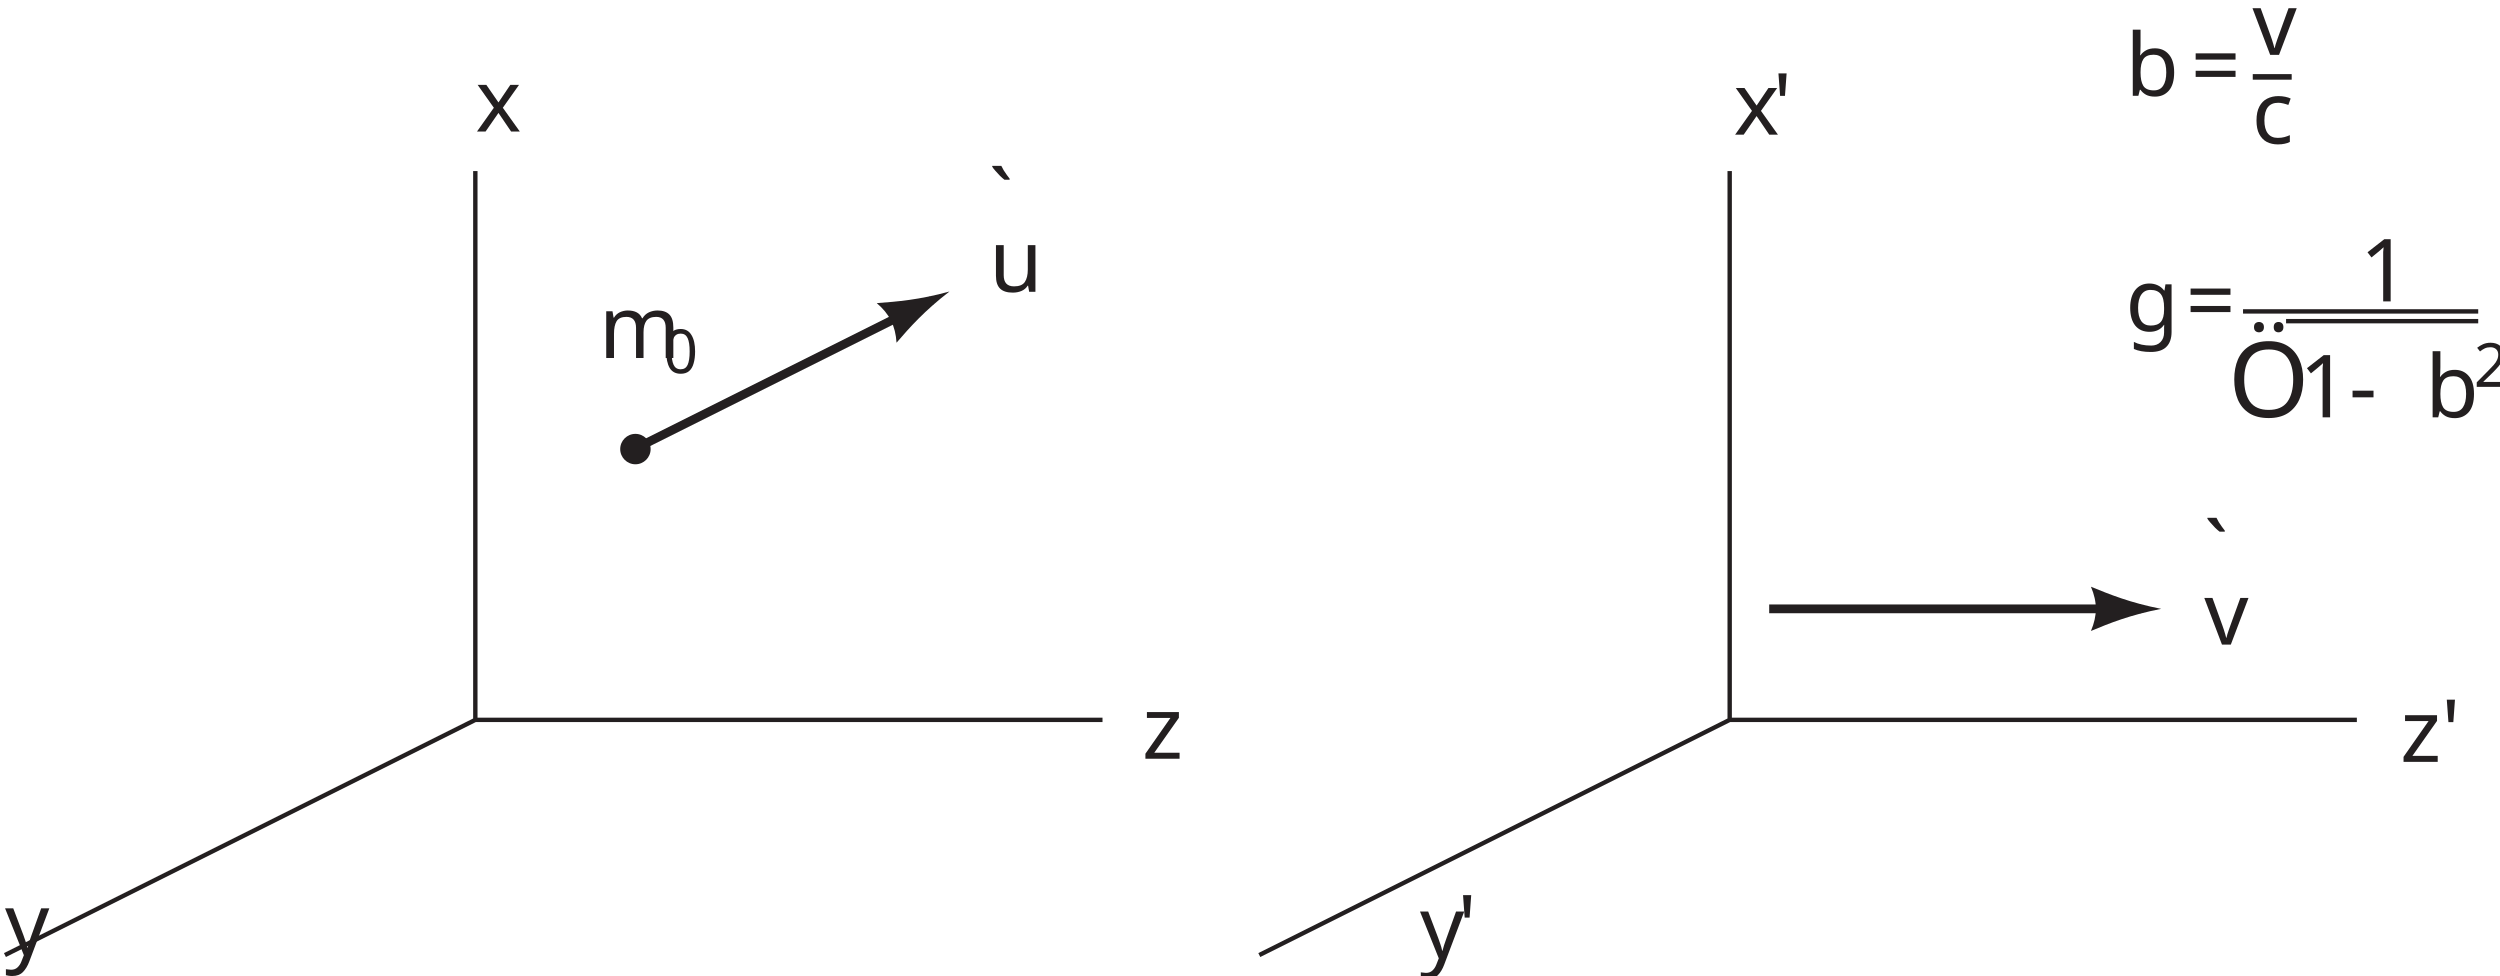
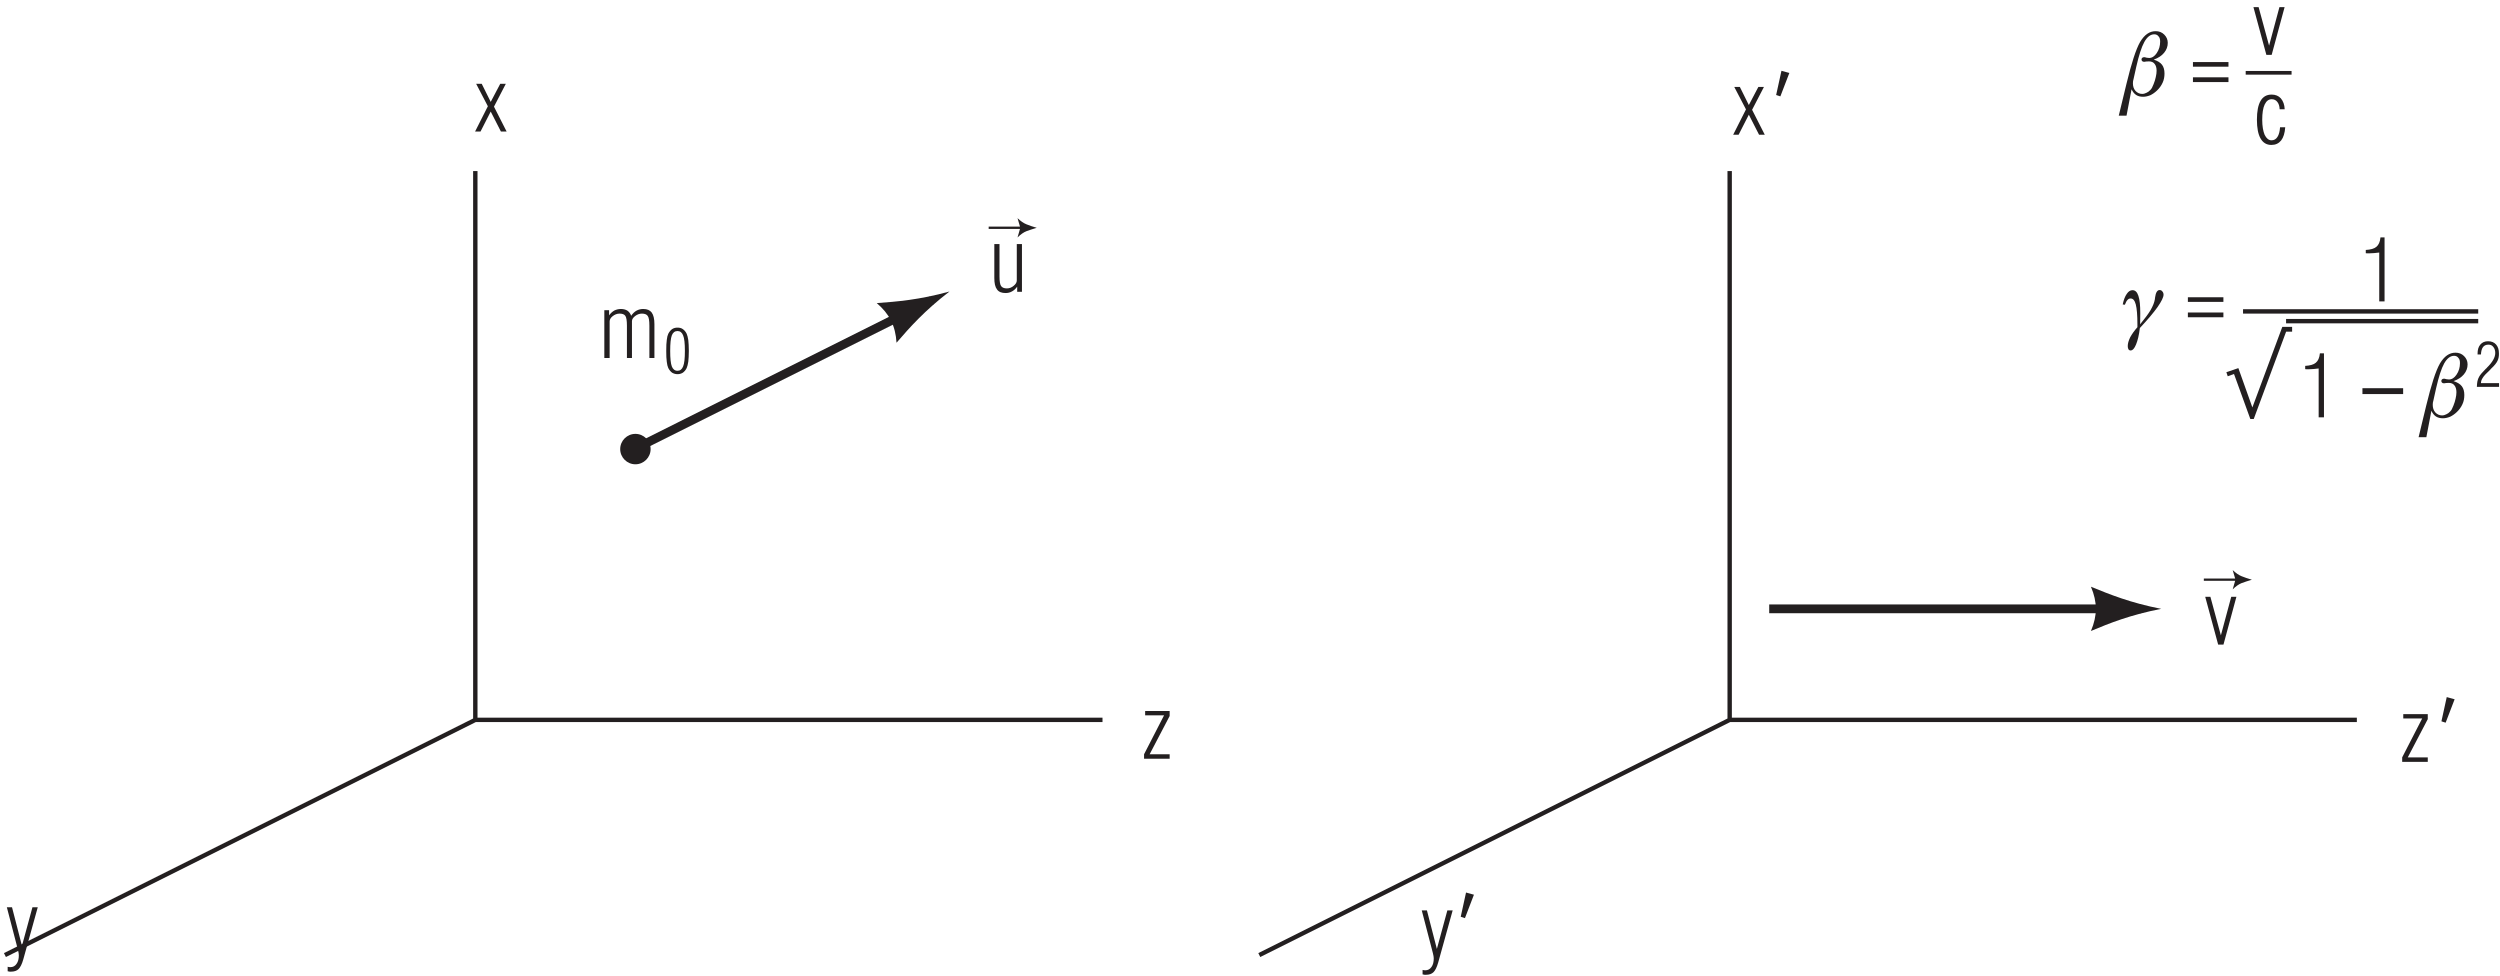
- <svg xmlns="http://www.w3.org/2000/svg" version="1.1" id="svg2" xml:space="preserve" width="382.667" height="149.333" viewBox="0 0 382.667 149.333">
-   <defs id="defs6" />
-   <g id="g8" transform="matrix(1.333333,0,0,-1.333333,0,149.3333)">
-     <g id="g10" transform="scale(0.1)">
-       <path d="m 729.465,621.922 c 9.617,0 17.461,-7.844 17.461,-17.465 0,-9.621 -7.844,-17.461 -17.461,-17.461 -9.621,0 -17.465,7.84 -17.465,17.461 0,9.621 7.844,17.465 17.465,17.465" style="fill:#231f20;fill-opacity:1;fill-rule:evenodd;stroke:none" id="path12" />
-       <path d="m 1265.68,293.602 h -720 m 0,630 v -630 L 5.68,23.602" style="fill:none;stroke:#231f20;stroke-width:5.04;stroke-linecap:butt;stroke-linejoin:miter;stroke-miterlimit:2.613;stroke-dasharray:none;stroke-opacity:1" id="path14" />
-       <path d="m 2705.68,293.602 h -720 m 0,630 v -630 l -540,-270" style="fill:none;stroke:#231f20;stroke-width:5.04;stroke-linecap:butt;stroke-linejoin:miter;stroke-miterlimit:2.613;stroke-dasharray:none;stroke-opacity:1" id="path16" />
-       <g id="g18" transform="scale(10)">
-         <text transform="matrix(1,0,0,-1,54.568,96.8961)" style="font-variant:normal;font-weight:normal;font-size:10px;font-family:Swis721LtCnBT;-inkscape-font-specification:Swis721LtCnBT;writing-mode:lr-tb;fill:#231f20;fill-opacity:1;fill-rule:nonzero;stroke:none" id="text32">
-           <tspan x="0" y="0" id="tspan20">x</tspan>
-           <tspan x="144.432" y="0.36" id="tspan22">x</tspan>
-           <tspan x="148.943" y="0.46" id="tspan24">'</tspan>
-           <tspan x="-54" y="94.536" id="tspan26">y</tspan>
-           <tspan x="76.536" y="72" id="tspan28">z</tspan>
-           <tspan x="220.968 225.317" y="72.36" id="tspan30">z'</tspan>
-         </text>
+ <svg xmlns="http://www.w3.org/2000/svg" xmlns:xlink="http://www.w3.org/1999/xlink" width="287pt" height="112pt" viewBox="0 0 287 112">
+   <defs>
+     <g>
+       <g id="glyph-0-0">
+         <path d="M -0.031 0 L 1.438 -2.906 L 0.094 -5.484 L 0.734 -5.484 L 1.766 -3.406 L 2.859 -5.484 L 3.5 -5.484 L 2.141 -2.859 L 3.594 0 L 2.938 0 L 1.766 -2.297 L 0.594 0 Z M -0.031 0 " />
      </g>
-       <path d="M 2458.01,421.039 H 2031.04" style="fill:none;stroke:#231f20;stroke-width:10.08;stroke-linecap:butt;stroke-linejoin:miter;stroke-miterlimit:2.613;stroke-dasharray:none;stroke-opacity:1" id="path34" />
-       <path d="m 2481.04,421.039 c -35.28,-6.879 -59.22,-16.406 -80.64,-25.402 7.56,17.992 7.51,33.039 0,50.808 21.38,-8.773 45.36,-18.527 80.64,-25.406" style="fill:#231f20;fill-opacity:1;fill-rule:evenodd;stroke:none" id="path36" />
-       <path d="M 1069.4,775.063 730,605.359" style="fill:none;stroke:#231f20;stroke-width:10.08;stroke-linecap:butt;stroke-linejoin:miter;stroke-miterlimit:2.613;stroke-dasharray:none;stroke-opacity:1" id="path38" />
-       <path d="m 1090,785.359 c -28.48,-21.929 -45.63,-41.16 -60.77,-58.785 -1.28,19.477 -8.05,32.914 -22.71,45.442 23.03,1.718 48.85,3.722 83.48,13.343" style="fill:#231f20;fill-opacity:1;fill-rule:evenodd;stroke:none" id="path40" />
-       <g id="g42" transform="scale(10)">
-         <text transform="matrix(1,0,0,-1,68.752,70.9039)" style="font-variant:normal;font-weight:normal;font-size:10px;font-family:Swis721LtCnBT;-inkscape-font-specification:Swis721LtCnBT;writing-mode:lr-tb;fill:#231f20;fill-opacity:1;fill-rule:nonzero;stroke:none" id="text46">
-           <tspan x="0" y="0" id="tspan44">m</tspan>
-         </text>
-         <text transform="matrix(1,0,0,-1,76.14106,69.15429)" style="font-variant:normal;font-weight:normal;font-size:7px;font-family:Swis721LtCnBT;-inkscape-font-specification:Swis721LtCnBT;writing-mode:lr-tb;fill:#231f20;fill-opacity:1;fill-rule:nonzero;stroke:none" id="text50">
-           <tspan x="0" y="0" id="tspan48">0</tspan>
-         </text>
-         <text transform="matrix(1,0,0,-1,113.5391,78.49999)" style="font-variant:normal;font-weight:normal;font-size:10px;font-family:Swis721LtCnBT;-inkscape-font-specification:Swis721LtCnBT;writing-mode:lr-tb;fill:#231f20;fill-opacity:1;fill-rule:nonzero;stroke:none" id="text56">
-           <tspan x="0" y="0" id="tspan52">u</tspan>
-           <tspan x="-0.039" y="-6.8" id="tspan54">`</tspan>
-         </text>
-         <text transform="matrix(1,0,0,-1,244,101)" style="font-variant:normal;font-weight:normal;font-size:10px;font-family:SymbolPropBT;-inkscape-font-specification:SymbolPropBT;writing-mode:lr-tb;fill:#231f20;fill-opacity:1;fill-rule:nonzero;stroke:none" id="text60">
-           <tspan x="0" y="0" id="tspan58">b</tspan>
-         </text>
-         <text transform="matrix(1,0,0,-1,251.4996,101)" style="font-variant:normal;font-weight:normal;font-size:10px;font-family:Swis721LtCnBT;-inkscape-font-specification:Swis721LtCnBT;writing-mode:lr-tb;fill:#231f20;fill-opacity:1;fill-rule:nonzero;stroke:none" id="text70">
-           <tspan x="0" y="0" id="tspan62">=</tspan>
-           <tspan x="7.085" y="-4.7" id="tspan64">v</tspan>
-           <tspan x="7.134" y="-3.4" id="tspan66">_</tspan>
-           <tspan x="7" y="5.483" id="tspan68">c</tspan>
-         </text>
-         <text transform="matrix(1,0,0,-1,244,73.99999)" style="font-variant:normal;font-weight:normal;font-size:10px;font-family:SymbolPropBT;-inkscape-font-specification:SymbolPropBT;writing-mode:lr-tb;fill:#231f20;fill-opacity:1;fill-rule:nonzero;stroke:none" id="text76">
-           <tspan x="0" y="0" id="tspan72">g</tspan>
-           <tspan x="34.42" y="9.909" id="tspan74">b</tspan>
-         </text>
-         <text transform="matrix(1,0,0,-1,250.9179,73.99999)" style="font-variant:normal;font-weight:normal;font-size:10px;font-family:Swis721LtCnBT;-inkscape-font-specification:Swis721LtCnBT;writing-mode:lr-tb;fill:#231f20;fill-opacity:1;fill-rule:nonzero;stroke:none" id="text84">
-           <tspan x="0" y="0" id="tspan78">=</tspan>
-           <tspan x="19.985" y="-3.4" id="tspan80">1</tspan>
-           <tspan x="13.03 17.7 20.04" y="9.909" id="tspan82">1-</tspan>
-         </text>
-         <text transform="matrix(1,0,0,-1,255.7597,64.13123)" style="font-variant:normal;font-weight:normal;font-size:12px;font-family:Swis721LtCnBT;-inkscape-font-specification:Swis721LtCnBT;writing-mode:lr-tb;fill:#231f20;fill-opacity:1;fill-rule:nonzero;stroke:none" id="text88">
-           <tspan x="0" y="0" id="tspan86">Ö</tspan>
-         </text>
-         <text transform="matrix(1,0,0,-1,283.9863,67.591)" style="font-variant:normal;font-weight:normal;font-size:7px;font-family:Swis721LtCnBT;-inkscape-font-specification:Swis721LtCnBT;writing-mode:lr-tb;fill:#231f20;fill-opacity:1;fill-rule:nonzero;stroke:none" id="text92">
-           <tspan x="0" y="0" id="tspan90">2</tspan>
-         </text>
-         <text transform="matrix(1,0,0,-1,253.0511,38)" style="font-variant:normal;font-weight:normal;font-size:10px;font-family:Swis721LtCnBT;-inkscape-font-specification:Swis721LtCnBT;writing-mode:lr-tb;fill:#231f20;fill-opacity:1;fill-rule:nonzero;stroke:none" id="text102">
-           <tspan x="0" y="0" id="tspan94">v</tspan>
-           <tspan x="-0.051" y="-6.9" id="tspan96">`</tspan>
-           <tspan x="-90.051" y="36" id="tspan98">y</tspan>
-           <tspan x="-85.75" y="35.9" id="tspan100">'</tspan>
-         </text>
+       <g id="glyph-0-1">
+         <path d="M 0.391 -4.656 L 1 -7.438 L 1.906 -7.188 L 0.875 -4.5 Z M 0.391 -4.656 " />
      </g>
-       <path d="M 2624.41,751.309 H 2845" style="fill:none;stroke:#231f20;stroke-width:5.04;stroke-linecap:butt;stroke-linejoin:miter;stroke-miterlimit:2.613;stroke-dasharray:none;stroke-opacity:1" id="path104" />
-       <path d="m 2575,762.5 h 270" style="fill:none;stroke:#231f20;stroke-width:5.04;stroke-linecap:butt;stroke-linejoin:miter;stroke-miterlimit:2.613;stroke-dasharray:none;stroke-opacity:1" id="path106" />
+       <g id="glyph-0-2">
+         <path d="M 2.109 0.484 C 1.953 1.047 1.766 1.406 1.562 1.609 C 1.359 1.812 1.062 1.906 0.688 1.906 C 0.641 1.906 0.594 1.906 0.547 1.906 C 0.484 1.891 0.406 1.875 0.312 1.859 L 0.312 1.344 C 0.359 1.359 0.406 1.375 0.453 1.375 C 0.516 1.391 0.562 1.391 0.609 1.391 C 0.922 1.391 1.156 1.266 1.328 1.016 C 1.516 0.766 1.594 0.438 1.594 0.016 C 1.594 -0.125 1.562 -0.312 1.5 -0.562 C 1.5 -0.594 1.484 -0.609 1.484 -0.625 L 0.219 -5.484 L 0.812 -5.484 L 1.953 -1.062 L 3.156 -5.484 L 3.766 -5.484 Z M 2.109 0.484 " />
+       </g>
+       <g id="glyph-0-3">
+         <path d="M 0.234 0 L 0.234 -0.516 L 2.531 -4.984 L 0.359 -4.984 L 0.359 -5.484 L 3.172 -5.484 L 3.172 -4.906 L 0.875 -0.516 L 3.172 -0.516 L 3.172 0 Z M 0.234 0 " />
+       </g>
+       <g id="glyph-0-4">
+         <path d="M 0.625 0 L 0.625 -5.484 L 1.172 -5.484 L 1.172 -4.891 C 1.344 -5.141 1.562 -5.328 1.781 -5.453 C 2.016 -5.562 2.25 -5.625 2.531 -5.625 C 2.812 -5.625 3.062 -5.562 3.266 -5.438 C 3.469 -5.297 3.625 -5.094 3.703 -4.844 C 3.891 -5.109 4.094 -5.312 4.328 -5.438 C 4.562 -5.562 4.812 -5.625 5.094 -5.625 C 5.547 -5.625 5.859 -5.484 6.062 -5.219 C 6.266 -4.938 6.375 -4.5 6.375 -3.891 L 6.375 0 L 5.797 0 L 5.797 -3.703 C 5.797 -4.297 5.734 -4.672 5.594 -4.844 C 5.484 -5 5.266 -5.094 4.938 -5.094 C 4.656 -5.094 4.406 -5 4.156 -4.812 C 3.922 -4.625 3.797 -4.438 3.797 -4.234 L 3.797 0 L 3.219 0 L 3.219 -3.703 C 3.219 -4.297 3.156 -4.672 3.031 -4.844 C 2.906 -5.016 2.688 -5.094 2.375 -5.094 C 2.078 -5.094 1.812 -4.984 1.578 -4.797 C 1.344 -4.609 1.234 -4.406 1.234 -4.203 L 1.234 0 Z M 0.625 0 " />
+       </g>
+       <g id="glyph-0-5">
+         <path d="M 1.203 -5.484 L 1.203 -1.781 C 1.203 -1.203 1.266 -0.828 1.391 -0.656 C 1.516 -0.484 1.734 -0.391 2.047 -0.391 C 2.328 -0.391 2.594 -0.484 2.828 -0.688 C 3.062 -0.875 3.188 -1.078 3.188 -1.297 L 3.188 -5.484 L 3.781 -5.484 L 3.781 0 L 3.234 0 L 3.234 -0.594 C 3.062 -0.344 2.844 -0.156 2.641 -0.047 C 2.422 0.078 2.172 0.141 1.906 0.141 C 1.453 0.141 1.125 0.016 0.922 -0.266 C 0.703 -0.547 0.609 -0.984 0.609 -1.594 L 0.609 -5.484 Z M 1.203 -5.484 " />
+       </g>
+       <g id="glyph-0-6">
+         <path d="M 5.516 -0.547 C 5.047 -0.406 4.656 -0.281 4.328 -0.156 C 4.016 -0.031 3.672 0.203 3.312 0.562 L 3.594 -0.422 L 0 -0.422 L 0 -0.688 L 3.594 -0.688 L 3.312 -1.656 C 3.672 -1.312 4.016 -1.078 4.328 -0.953 C 4.656 -0.812 5.047 -0.688 5.516 -0.547 Z M 5.516 -0.547 " />
+       </g>
+       <g id="glyph-0-7">
+         <path d="M 0.25 -3.875 L 4.328 -3.875 L 4.328 -3.344 L 0.25 -3.344 Z M 0.25 -1.578 L 0.25 -2.125 L 4.328 -2.125 L 4.328 -1.578 Z M 0.25 -1.578 " />
+       </g>
+       <g id="glyph-0-8">
+         <path d="M 1.594 0 L 0.109 -5.484 L 0.703 -5.484 L 1.906 -1.062 L 3.094 -5.484 L 3.688 -5.484 L 2.203 0 Z M 1.594 0 " />
+       </g>
+       <g id="glyph-0-9">
+         <path d="M -0.828 0.969 L -0.828 0.547 L 4.438 0.547 L 4.438 0.969 Z M -0.828 0.969 " />
+       </g>
+       <g id="glyph-0-10">
+         <path d="M 3.844 -1.875 C 3.797 -1.203 3.641 -0.703 3.375 -0.359 C 3.094 -0.016 2.734 0.156 2.25 0.156 C 1.703 0.156 1.297 -0.094 1.016 -0.578 C 0.734 -1.062 0.594 -1.797 0.594 -2.734 C 0.594 -3.703 0.734 -4.422 1.016 -4.906 C 1.297 -5.391 1.719 -5.625 2.281 -5.625 C 2.719 -5.625 3.078 -5.484 3.344 -5.188 C 3.609 -4.875 3.766 -4.453 3.781 -3.938 L 3.203 -3.938 C 3.188 -4.297 3.109 -4.562 2.938 -4.781 C 2.781 -4.984 2.562 -5.094 2.297 -5.094 C 1.953 -5.094 1.688 -4.906 1.484 -4.484 C 1.297 -4.094 1.203 -3.5 1.203 -2.734 C 1.203 -1.984 1.312 -1.406 1.484 -1 C 1.688 -0.594 1.938 -0.375 2.281 -0.375 C 2.562 -0.375 2.797 -0.516 2.953 -0.766 C 3.125 -1.031 3.219 -1.406 3.25 -1.875 Z M 3.844 -1.875 " />
+       </g>
+       <g id="glyph-0-11">
+         <path d="M 2.234 0 L 2.234 -5.609 C 2.047 -5.578 1.859 -5.562 1.672 -5.547 C 1.484 -5.531 1.281 -5.516 1.078 -5.516 C 0.969 -5.516 0.891 -5.516 0.844 -5.516 C 0.781 -5.516 0.734 -5.531 0.688 -5.531 L 0.688 -5.906 C 1.234 -5.938 1.656 -6.047 1.906 -6.266 C 2.172 -6.484 2.328 -6.844 2.375 -7.344 L 2.844 -7.344 L 2.844 0 Z M 2.234 0 " />
+       </g>
+       <g id="glyph-0-12">
+ </g>
+       <g id="glyph-0-13">
+         <path d="M 4.922 -3.344 L 4.922 -2.672 C 4.141 -2.672 3.359 -2.672 2.578 -2.672 C 1.797 -2.672 1.031 -2.672 0.25 -2.672 L 0.25 -3.344 C 1.031 -3.344 1.797 -3.344 2.578 -3.344 C 3.359 -3.344 4.141 -3.344 4.922 -3.344 Z M 4.922 -3.344 " />
+       </g>
+       <g id="glyph-1-0">
+         <path d="M 0.797 -2.562 C 0.797 -1.703 0.859 -1.109 0.984 -0.781 C 1.109 -0.453 1.328 -0.281 1.641 -0.281 C 1.938 -0.281 2.156 -0.453 2.281 -0.781 C 2.422 -1.109 2.484 -1.703 2.484 -2.562 C 2.484 -3.422 2.422 -4.016 2.281 -4.344 C 2.156 -4.672 1.938 -4.844 1.641 -4.844 C 1.328 -4.844 1.109 -4.672 0.984 -4.344 C 0.859 -4.016 0.797 -3.422 0.797 -2.562 Z M 0.344 -2.562 C 0.344 -3.094 0.359 -3.516 0.406 -3.828 C 0.438 -4.125 0.5 -4.375 0.578 -4.531 C 0.703 -4.766 0.844 -4.938 1.016 -5.062 C 1.203 -5.188 1.406 -5.234 1.641 -5.234 C 1.875 -5.234 2.078 -5.188 2.25 -5.062 C 2.422 -4.938 2.578 -4.766 2.688 -4.531 C 2.766 -4.359 2.828 -4.109 2.875 -3.797 C 2.906 -3.484 2.938 -3.078 2.938 -2.562 C 2.938 -2.047 2.906 -1.641 2.875 -1.328 C 2.828 -1.016 2.766 -0.766 2.688 -0.594 C 2.578 -0.359 2.422 -0.188 2.25 -0.062 C 2.078 0.047 1.875 0.109 1.641 0.109 C 1.406 0.109 1.203 0.047 1.016 -0.062 C 0.844 -0.188 0.703 -0.359 0.578 -0.594 C 0.5 -0.766 0.438 -1 0.406 -1.312 C 0.359 -1.609 0.344 -2.031 0.344 -2.562 Z M 0.344 -2.562 " />
+       </g>
+       <g id="glyph-1-1">
+         <path d="M 0.359 0 C 0.359 -0.234 0.391 -0.453 0.422 -0.641 C 0.469 -0.844 0.531 -1.016 0.625 -1.172 C 0.734 -1.375 1 -1.688 1.391 -2.078 L 1.484 -2.156 L 1.516 -2.203 C 2.156 -2.828 2.469 -3.391 2.469 -3.891 C 2.469 -4.172 2.391 -4.406 2.25 -4.578 C 2.109 -4.766 1.922 -4.844 1.688 -4.844 C 1.406 -4.844 1.203 -4.75 1.062 -4.562 C 0.922 -4.375 0.844 -4.094 0.828 -3.719 L 0.438 -3.719 L 0.438 -3.797 C 0.438 -4.234 0.531 -4.594 0.75 -4.844 C 0.969 -5.109 1.266 -5.234 1.641 -5.234 C 2.031 -5.234 2.344 -5.109 2.562 -4.859 C 2.781 -4.609 2.891 -4.281 2.891 -3.844 C 2.891 -3.688 2.891 -3.547 2.859 -3.391 C 2.828 -3.25 2.797 -3.125 2.734 -3 C 2.625 -2.75 2.375 -2.438 2 -2.094 C 1.953 -2.031 1.891 -1.984 1.875 -1.953 C 1.438 -1.547 1.156 -1.25 1.031 -1.031 C 0.891 -0.828 0.828 -0.625 0.828 -0.422 L 2.906 -0.422 L 2.906 0 Z M 0.359 0 " />
+       </g>
+       <g id="glyph-2-0">
+         <path d="M 1.25 -3.359 L 0.938 -1.953 C 0.906 -1.859 0.891 -1.766 0.875 -1.688 C 0.859 -1.594 0.859 -1.516 0.859 -1.438 C 0.859 -1.078 0.953 -0.797 1.156 -0.562 C 1.359 -0.344 1.625 -0.219 1.922 -0.219 C 2.094 -0.219 2.25 -0.266 2.406 -0.344 C 2.562 -0.406 2.719 -0.516 2.859 -0.672 C 2.922 -0.734 2.984 -0.812 3.047 -0.922 C 3.094 -1.016 3.156 -1.156 3.234 -1.344 C 3.344 -1.625 3.438 -1.906 3.484 -2.156 C 3.547 -2.422 3.578 -2.656 3.578 -2.875 C 3.578 -3.219 3.5 -3.484 3.344 -3.672 C 3.203 -3.859 2.984 -3.953 2.703 -3.953 C 2.609 -3.953 2.5 -3.938 2.375 -3.938 C 2.25 -3.906 2.156 -3.906 2.125 -3.906 C 2.047 -3.906 1.969 -3.938 1.922 -3.984 C 1.875 -4.031 1.844 -4.094 1.844 -4.172 C 1.844 -4.25 1.875 -4.312 1.922 -4.359 C 1.984 -4.406 2.062 -4.438 2.156 -4.438 C 2.219 -4.438 2.312 -4.406 2.438 -4.375 C 2.562 -4.359 2.656 -4.344 2.719 -4.344 C 3.047 -4.344 3.344 -4.531 3.594 -4.906 C 3.859 -5.297 3.984 -5.734 3.984 -6.219 C 3.984 -6.484 3.938 -6.688 3.797 -6.828 C 3.688 -6.984 3.516 -7.062 3.312 -7.062 C 2.875 -7.062 2.5 -6.766 2.172 -6.188 C 1.844 -5.594 1.547 -4.656 1.25 -3.359 Z M 0.109 -1.344 C 0.688 -3.734 1.203 -5.344 1.688 -6.188 C 2.188 -7.016 2.766 -7.422 3.469 -7.422 C 3.859 -7.422 4.188 -7.297 4.453 -7.031 C 4.719 -6.766 4.859 -6.453 4.859 -6.078 C 4.859 -5.656 4.719 -5.281 4.438 -4.938 C 4.156 -4.594 3.766 -4.344 3.25 -4.156 C 3.688 -4.016 4.016 -3.812 4.203 -3.562 C 4.391 -3.312 4.484 -2.984 4.484 -2.562 C 4.484 -2.188 4.422 -1.828 4.266 -1.5 C 4.109 -1.156 3.891 -0.859 3.609 -0.594 C 3.359 -0.359 3.109 -0.188 2.844 -0.062 C 2.562 0.047 2.297 0.109 2.031 0.109 C 1.719 0.109 1.453 0.047 1.234 -0.094 C 1.016 -0.234 0.844 -0.453 0.703 -0.75 L 0.125 2.281 L -0.766 2.281 Z M 0.109 -1.344 " />
+       </g>
+       <g id="glyph-2-1">
+         <path d="M 1.672 -0.75 C 2.203 -1.406 2.625 -1.953 2.891 -2.406 C 3.156 -2.875 3.312 -3.266 3.375 -3.625 C 3.375 -3.688 3.391 -3.766 3.406 -3.875 C 3.484 -4.422 3.656 -4.703 3.922 -4.703 C 4.047 -4.703 4.156 -4.656 4.234 -4.547 C 4.328 -4.453 4.375 -4.312 4.375 -4.172 C 4.375 -3.875 4.141 -3.406 3.688 -2.75 C 3.234 -2.109 2.562 -1.312 1.656 -0.344 C 1.562 0.469 1.406 1.094 1.219 1.547 C 1.031 2.016 0.812 2.234 0.594 2.234 C 0.484 2.234 0.406 2.188 0.344 2.094 C 0.297 2.016 0.266 1.891 0.266 1.734 C 0.266 1.438 0.359 1.109 0.547 0.719 C 0.75 0.344 1.031 -0.047 1.375 -0.438 L 1.375 -0.734 C 1.375 -1.812 1.312 -2.578 1.188 -3.047 C 1.062 -3.516 0.875 -3.734 0.594 -3.734 C 0.453 -3.734 0.344 -3.688 0.234 -3.562 C 0.125 -3.453 0.031 -3.266 -0.062 -3.016 L -0.312 -3.047 C -0.203 -3.578 -0.047 -3.984 0.156 -4.266 C 0.344 -4.547 0.562 -4.688 0.812 -4.688 C 1.125 -4.688 1.344 -4.469 1.484 -4.047 C 1.641 -3.594 1.703 -2.938 1.703 -2.016 C 1.703 -1.766 1.703 -1.344 1.688 -0.812 Z M 1.672 -0.75 " />
+       </g>
+       <g id="glyph-3-0">
+         <path d="M 7.375 -9.797 L 6.688 -9.797 L 2.969 0.234 L 2.578 0.234 L 0.703 -4.938 L -0.016 -4.672 L -0.172 -5.141 L 1.203 -5.609 L 2.812 -1.094 L 6.25 -10.344 L 7.375 -10.344 Z M 7.375 -9.797 " />
+       </g>
    </g>
+   </defs>
+   <path fill-rule="evenodd" fill="rgb(13.73%, 12.16%, 12.549%)" fill-opacity="1" d="M 72.945 49.809 C 73.906 49.809 74.691 50.594 74.691 51.555 C 74.691 52.516 73.906 53.301 72.945 53.301 C 71.984 53.301 71.199 52.516 71.199 51.555 C 71.199 50.594 71.984 49.809 72.945 49.809 " />
+   <path fill="none" stroke-width="5.04" stroke-linecap="butt" stroke-linejoin="miter" stroke="rgb(13.73%, 12.16%, 12.549%)" stroke-opacity="1" stroke-miterlimit="2.613" d="M 1265.664 293.594 L 545.664 293.594 M 545.664 923.594 L 545.664 293.594 L 5.664 23.594 " transform="matrix(0.1, 0, 0, -0.1, 0, 112)" />
+   <path fill="none" stroke-width="5.04" stroke-linecap="butt" stroke-linejoin="miter" stroke="rgb(13.73%, 12.16%, 12.549%)" stroke-opacity="1" stroke-miterlimit="2.613" d="M 2705.664 293.594 L 1985.664 293.594 M 1985.664 923.594 L 1985.664 293.594 L 1445.664 23.594 " transform="matrix(0.1, 0, 0, -0.1, 0, 112)" />
+   <g fill="rgb(13.73%, 12.16%, 12.549%)" fill-opacity="1">
+     <use xlink:href="#glyph-0-0" x="54.568" y="15.104" />
  </g>
+   <g fill="rgb(13.73%, 12.16%, 12.549%)" fill-opacity="1">
+     <use xlink:href="#glyph-0-0" x="199" y="15.464" />
+   </g>
+   <g fill="rgb(13.73%, 12.16%, 12.549%)" fill-opacity="1">
+     <use xlink:href="#glyph-0-1" x="203.511" y="15.564" />
+   </g>
+   <g fill="rgb(13.73%, 12.16%, 12.549%)" fill-opacity="1">
+     <use xlink:href="#glyph-0-2" x="0.568" y="109.64" />
+   </g>
+   <g fill="rgb(13.73%, 12.16%, 12.549%)" fill-opacity="1">
+     <use xlink:href="#glyph-0-3" x="131.104" y="87.104" />
+   </g>
+   <g fill="rgb(13.73%, 12.16%, 12.549%)" fill-opacity="1">
+     <use xlink:href="#glyph-0-3" x="275.536" y="87.464" />
+   </g>
+   <g fill="rgb(13.73%, 12.16%, 12.549%)" fill-opacity="1">
+     <use xlink:href="#glyph-0-1" x="279.885" y="87.464" />
+   </g>
+   <path fill="none" stroke-width="10.08" stroke-linecap="butt" stroke-linejoin="miter" stroke="rgb(13.73%, 12.16%, 12.549%)" stroke-opacity="1" stroke-miterlimit="2.613" d="M 2458.008 421.055 L 2031.055 421.055 " transform="matrix(0.1, 0, 0, -0.1, 0, 112)" />
+   <path fill-rule="evenodd" fill="rgb(13.73%, 12.16%, 12.549%)" fill-opacity="1" d="M 248.105 69.895 C 244.574 70.586 242.184 71.535 240.039 72.438 C 240.797 70.637 240.789 69.133 240.039 67.355 C 242.18 68.234 244.574 69.207 248.105 69.895 " />
+   <path fill="none" stroke-width="10.08" stroke-linecap="butt" stroke-linejoin="miter" stroke="rgb(13.73%, 12.16%, 12.549%)" stroke-opacity="1" stroke-miterlimit="2.613" d="M 1069.414 775.078 L 730 605.352 " transform="matrix(0.1, 0, 0, -0.1, 0, 112)" />
+   <path fill-rule="evenodd" fill="rgb(13.73%, 12.16%, 12.549%)" fill-opacity="1" d="M 109 33.465 C 106.152 35.656 104.438 37.582 102.922 39.344 C 102.797 37.395 102.117 36.051 100.652 34.797 C 102.953 34.625 105.535 34.426 109 33.465 " />
+   <g fill="rgb(13.73%, 12.16%, 12.549%)" fill-opacity="1">
+     <use xlink:href="#glyph-0-4" x="68.752" y="41.096" />
+   </g>
+   <g fill="rgb(13.73%, 12.16%, 12.549%)" fill-opacity="1">
+     <use xlink:href="#glyph-1-0" x="76.141" y="42.846" />
+   </g>
+   <g fill="rgb(13.73%, 12.16%, 12.549%)" fill-opacity="1">
+     <use xlink:href="#glyph-0-5" x="113.539" y="33.5" />
+   </g>
+   <g fill="rgb(13.73%, 12.16%, 12.549%)" fill-opacity="1">
+     <use xlink:href="#glyph-0-6" x="113.5" y="26.7" />
+   </g>
+   <g fill="rgb(13.73%, 12.16%, 12.549%)" fill-opacity="1">
+     <use xlink:href="#glyph-2-0" x="244" y="11" />
+   </g>
+   <g fill="rgb(13.73%, 12.16%, 12.549%)" fill-opacity="1">
+     <use xlink:href="#glyph-0-7" x="251.5" y="11" />
+   </g>
+   <g fill="rgb(13.73%, 12.16%, 12.549%)" fill-opacity="1">
+     <use xlink:href="#glyph-0-8" x="258.585" y="6.3" />
+   </g>
+   <g fill="rgb(13.73%, 12.16%, 12.549%)" fill-opacity="1">
+     <use xlink:href="#glyph-0-9" x="258.634" y="7.6" />
+   </g>
+   <g fill="rgb(13.73%, 12.16%, 12.549%)" fill-opacity="1">
+     <use xlink:href="#glyph-0-10" x="258.5" y="16.483" />
+   </g>
+   <g fill="rgb(13.73%, 12.16%, 12.549%)" fill-opacity="1">
+     <use xlink:href="#glyph-2-1" x="244" y="38" />
+   </g>
+   <g fill="rgb(13.73%, 12.16%, 12.549%)" fill-opacity="1">
+     <use xlink:href="#glyph-2-0" x="278.42" y="47.909" />
+   </g>
+   <g fill="rgb(13.73%, 12.16%, 12.549%)" fill-opacity="1">
+     <use xlink:href="#glyph-0-7" x="250.918" y="38" />
+   </g>
+   <g fill="rgb(13.73%, 12.16%, 12.549%)" fill-opacity="1">
+     <use xlink:href="#glyph-0-11" x="270.903" y="34.6" />
+   </g>
+   <g fill="rgb(13.73%, 12.16%, 12.549%)" fill-opacity="1">
+     <use xlink:href="#glyph-0-11" x="263.948" y="47.909" />
+     <use xlink:href="#glyph-0-12" x="268.618" y="47.909" />
+     <use xlink:href="#glyph-0-13" x="270.958" y="47.909" />
+   </g>
+   <g fill="rgb(13.73%, 12.16%, 12.549%)" fill-opacity="1">
+     <use xlink:href="#glyph-3-0" x="255.76" y="47.869" />
+   </g>
+   <g fill="rgb(13.73%, 12.16%, 12.549%)" fill-opacity="1">
+     <use xlink:href="#glyph-1-1" x="283.986" y="44.409" />
+   </g>
+   <g fill="rgb(13.73%, 12.16%, 12.549%)" fill-opacity="1">
+     <use xlink:href="#glyph-0-8" x="253.051" y="74" />
+   </g>
+   <g fill="rgb(13.73%, 12.16%, 12.549%)" fill-opacity="1">
+     <use xlink:href="#glyph-0-6" x="253" y="67.1" />
+   </g>
+   <g fill="rgb(13.73%, 12.16%, 12.549%)" fill-opacity="1">
+     <use xlink:href="#glyph-0-2" x="163" y="110" />
+   </g>
+   <g fill="rgb(13.73%, 12.16%, 12.549%)" fill-opacity="1">
+     <use xlink:href="#glyph-0-1" x="167.301" y="109.9" />
+   </g>
+   <path fill="none" stroke-width="5.04" stroke-linecap="butt" stroke-linejoin="miter" stroke="rgb(13.73%, 12.16%, 12.549%)" stroke-opacity="1" stroke-miterlimit="2.613" d="M 2624.414 751.328 L 2845 751.328 " transform="matrix(0.1, 0, 0, -0.1, 0, 112)" />
+   <path fill="none" stroke-width="5.04" stroke-linecap="butt" stroke-linejoin="miter" stroke="rgb(13.73%, 12.16%, 12.549%)" stroke-opacity="1" stroke-miterlimit="2.613" d="M 2575 762.5 L 2845 762.5 " transform="matrix(0.1, 0, 0, -0.1, 0, 112)" />
</svg>
